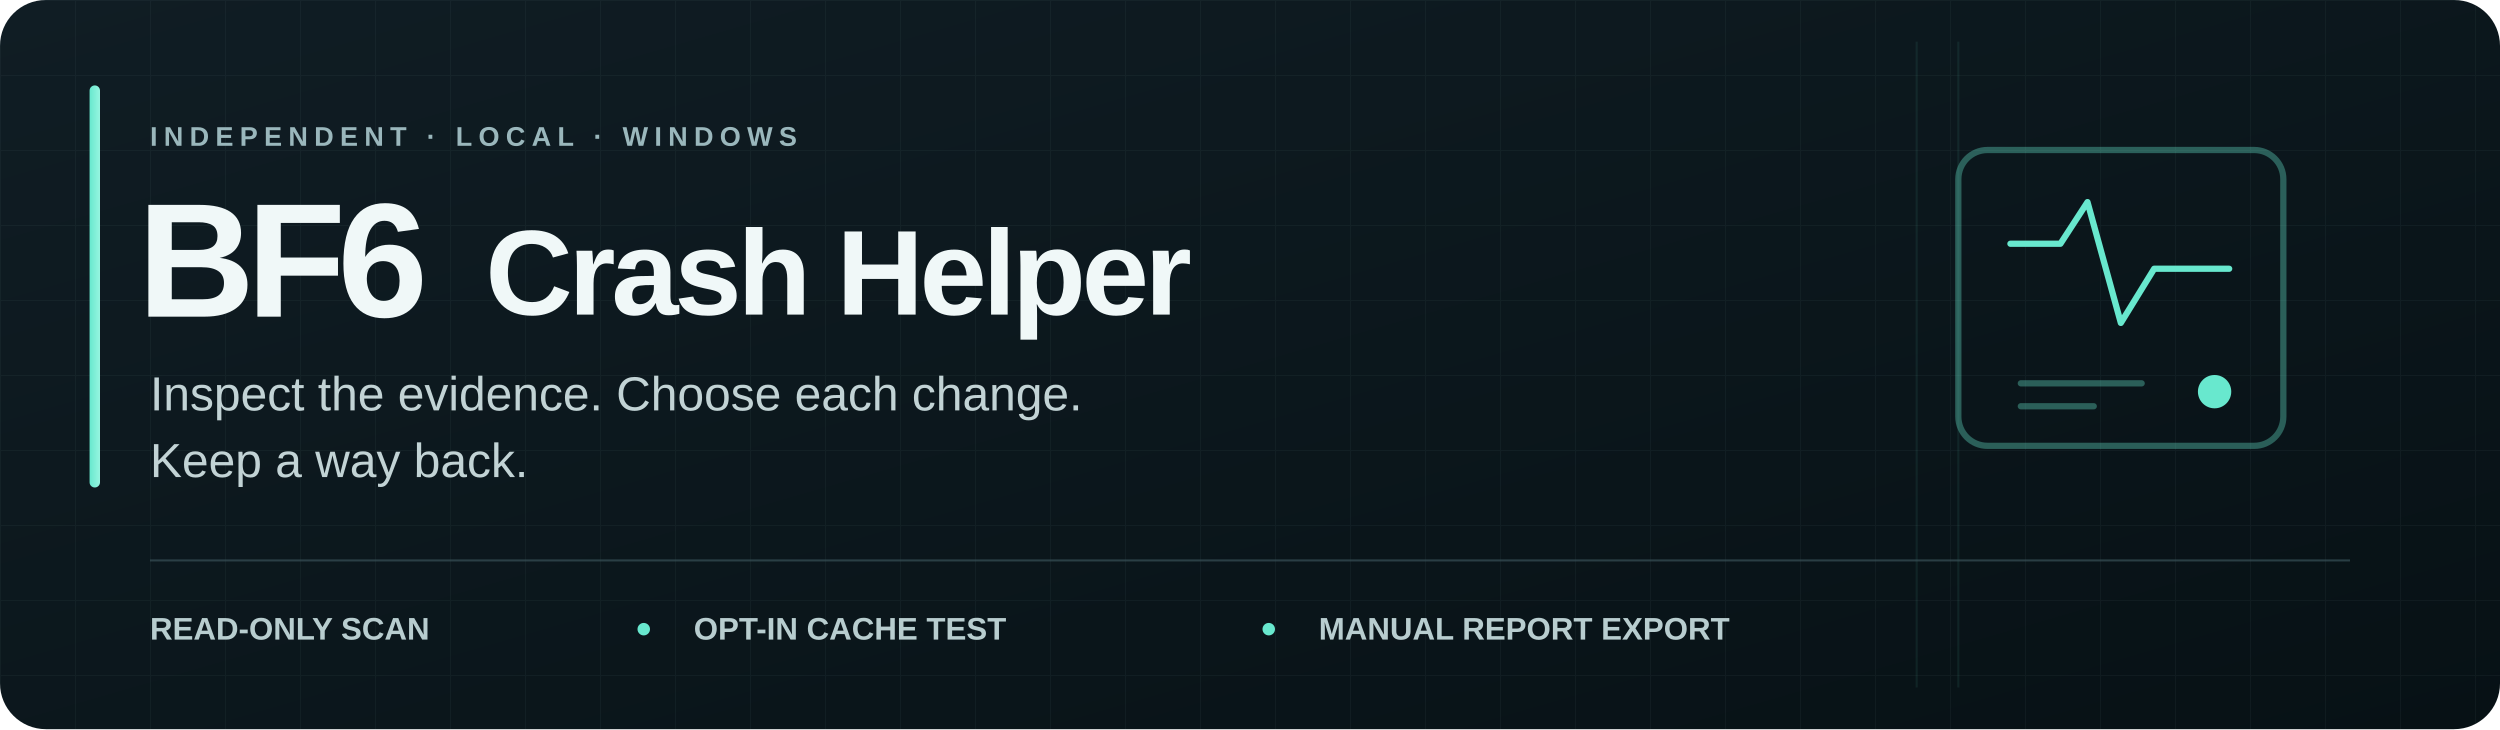
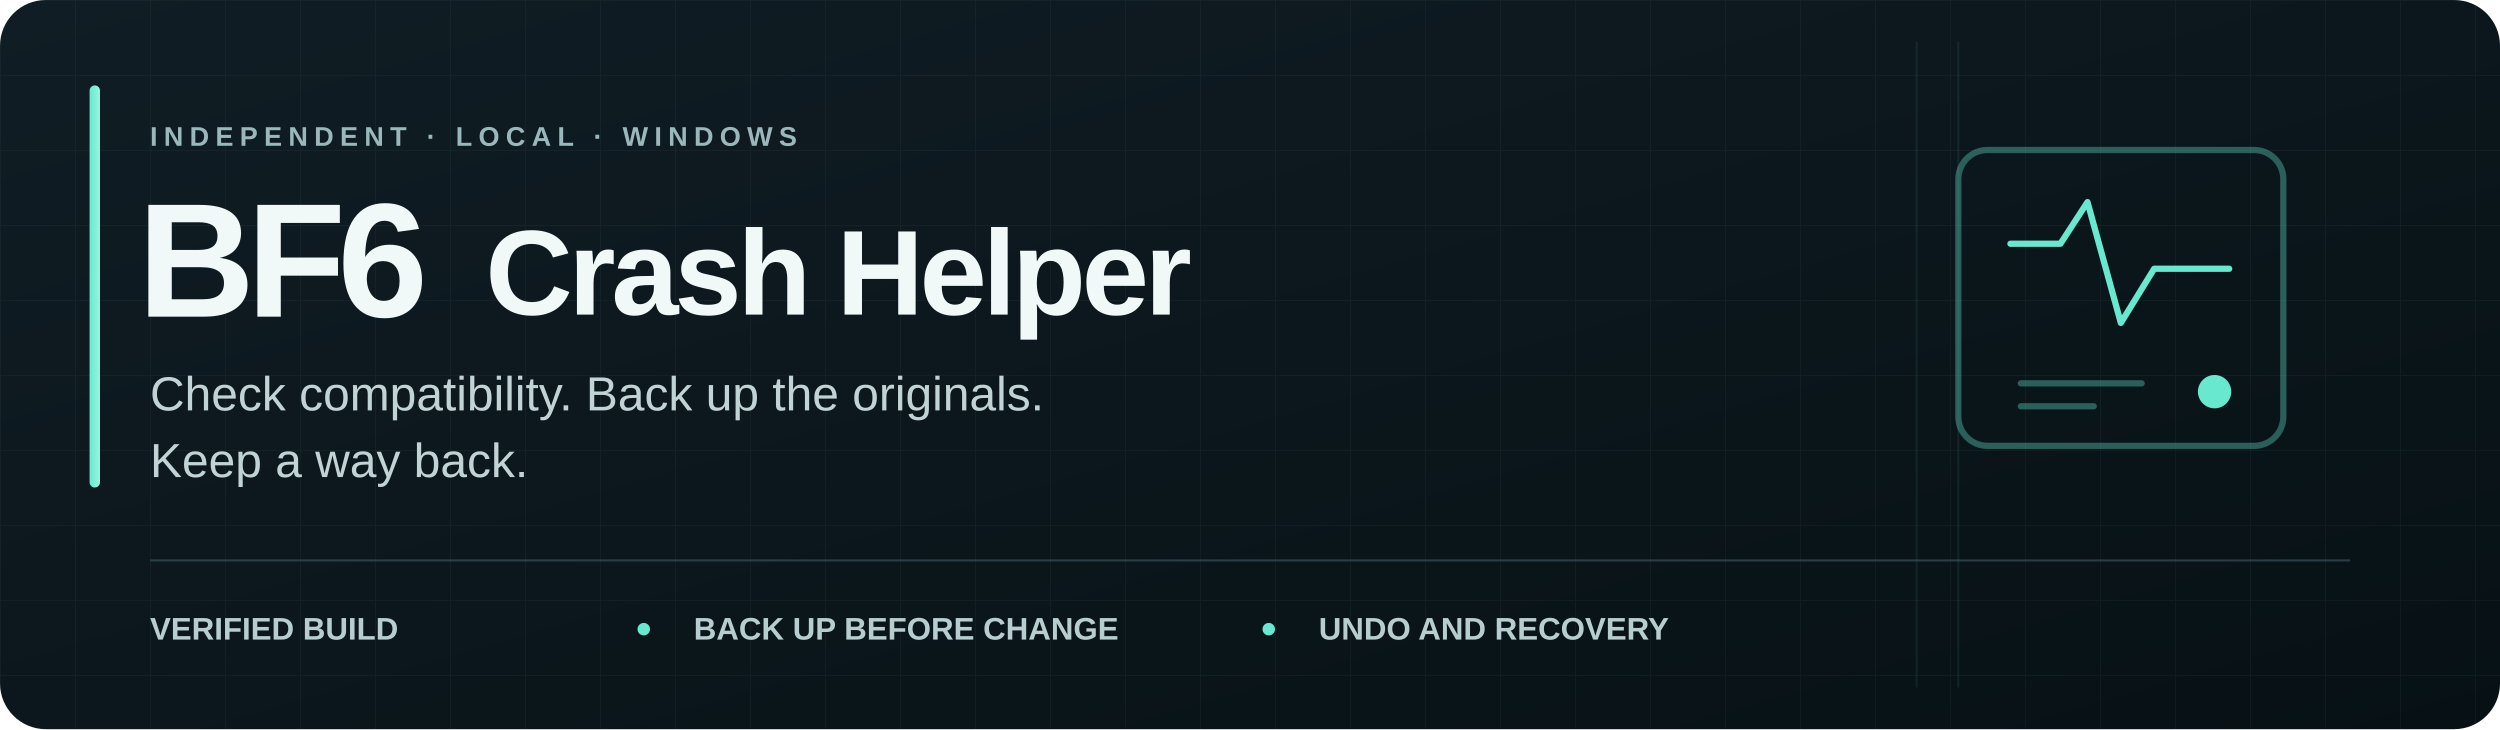
<svg xmlns="http://www.w3.org/2000/svg" width="1200" height="350" viewBox="0 0 1200 350" role="img" aria-labelledby="title desc">
  <defs>
    <linearGradient id="bg" x1="0" y1="0" x2="1" y2="1">
      <stop stop-color="#101d24" />
      <stop offset="1" stop-color="#071115" />
    </linearGradient>
    <linearGradient id="accent">
      <stop stop-color="#68e8ce" />
      <stop offset="1" stop-color="#96f5e0" />
    </linearGradient>
    <pattern id="grid" width="36" height="36" patternUnits="userSpaceOnUse">
      <path d="M36 0H0V36" fill="none" stroke="#9bb7bb" stroke-opacity=".055" />
    </pattern>
  </defs>
  <rect width="1200" height="350" rx="22" fill="url(#bg)" />
  <rect width="1200" height="350" rx="22" fill="url(#grid)" />
  <path d="M920 20V330M940 20V330" stroke="#68e8ce" stroke-opacity=".08" />
  <rect x="43" y="41" width="5" height="193" rx="2.5" fill="url(#accent)" />
  <text x="72" y="70" fill="#9ab7bc" font-family="Segoe UI,Arial,sans-serif" font-size="13" font-weight="600" letter-spacing="3">INDEPENDENT · LOCAL · WINDOWS</text>
  <text x="66" y="152" fill="#f0f8f8" font-family="Segoe UI,Arial,sans-serif" font-size="78" font-weight="750" letter-spacing="-4">BF6</text>
  <text x="233" y="151" fill="#f0f8f8" font-family="Segoe UI,Arial,sans-serif" font-size="58" font-weight="650" letter-spacing="-2">Crash Helper</text>
-   <text x="72" y="197" fill="#c2d3d5" font-family="Segoe UI,Arial,sans-serif" font-size="23">Inspect the evidence. Choose each change.</text>
+   <text x="72" y="197" fill="#c2d3d5" font-family="Segoe UI,Arial,sans-serif" font-size="23">Check compatibility. Back up the originals.</text>
  <text x="72" y="229" fill="#c2d3d5" font-family="Segoe UI,Arial,sans-serif" font-size="23">Keep a way back.</text>
  <g transform="translate(940 72)" fill="none" stroke="#68e8ce" stroke-width="3">
    <rect width="156" height="142" rx="14" stroke-opacity=".35" />
    <path d="M25 45H49L62 25L78 83L94 57H130" stroke-linecap="round" stroke-linejoin="round" />
    <path d="M30 112H88M30 123H65" stroke-opacity=".35" stroke-linecap="round" />
    <circle cx="123" cy="116" r="8" fill="#68e8ce" stroke="none" />
  </g>
  <path d="M72 269H1128" stroke="#385058" stroke-opacity=".7" />
  <g fill="#b8cdcf" font-family="Segoe UI,Arial,sans-serif" font-size="15" font-weight="600">
-     <text x="72" y="307">READ-ONLY SCAN</text>
-     <text x="333" y="307">OPT-IN CACHE TEST</text>
-     <text x="633" y="307">MANUAL REPORT EXPORT</text>
+     <text x="72" y="307">VERIFIED BUILD</text>
+     <text x="333" y="307">BACK UP BEFORE CHANGE</text>
+     <text x="633" y="307">UNDO AND RECOVERY</text>
  </g>
  <g fill="#68e8ce">
    <circle cx="309" cy="302" r="3" />
    <circle cx="609" cy="302" r="3" />
  </g>
</svg>
